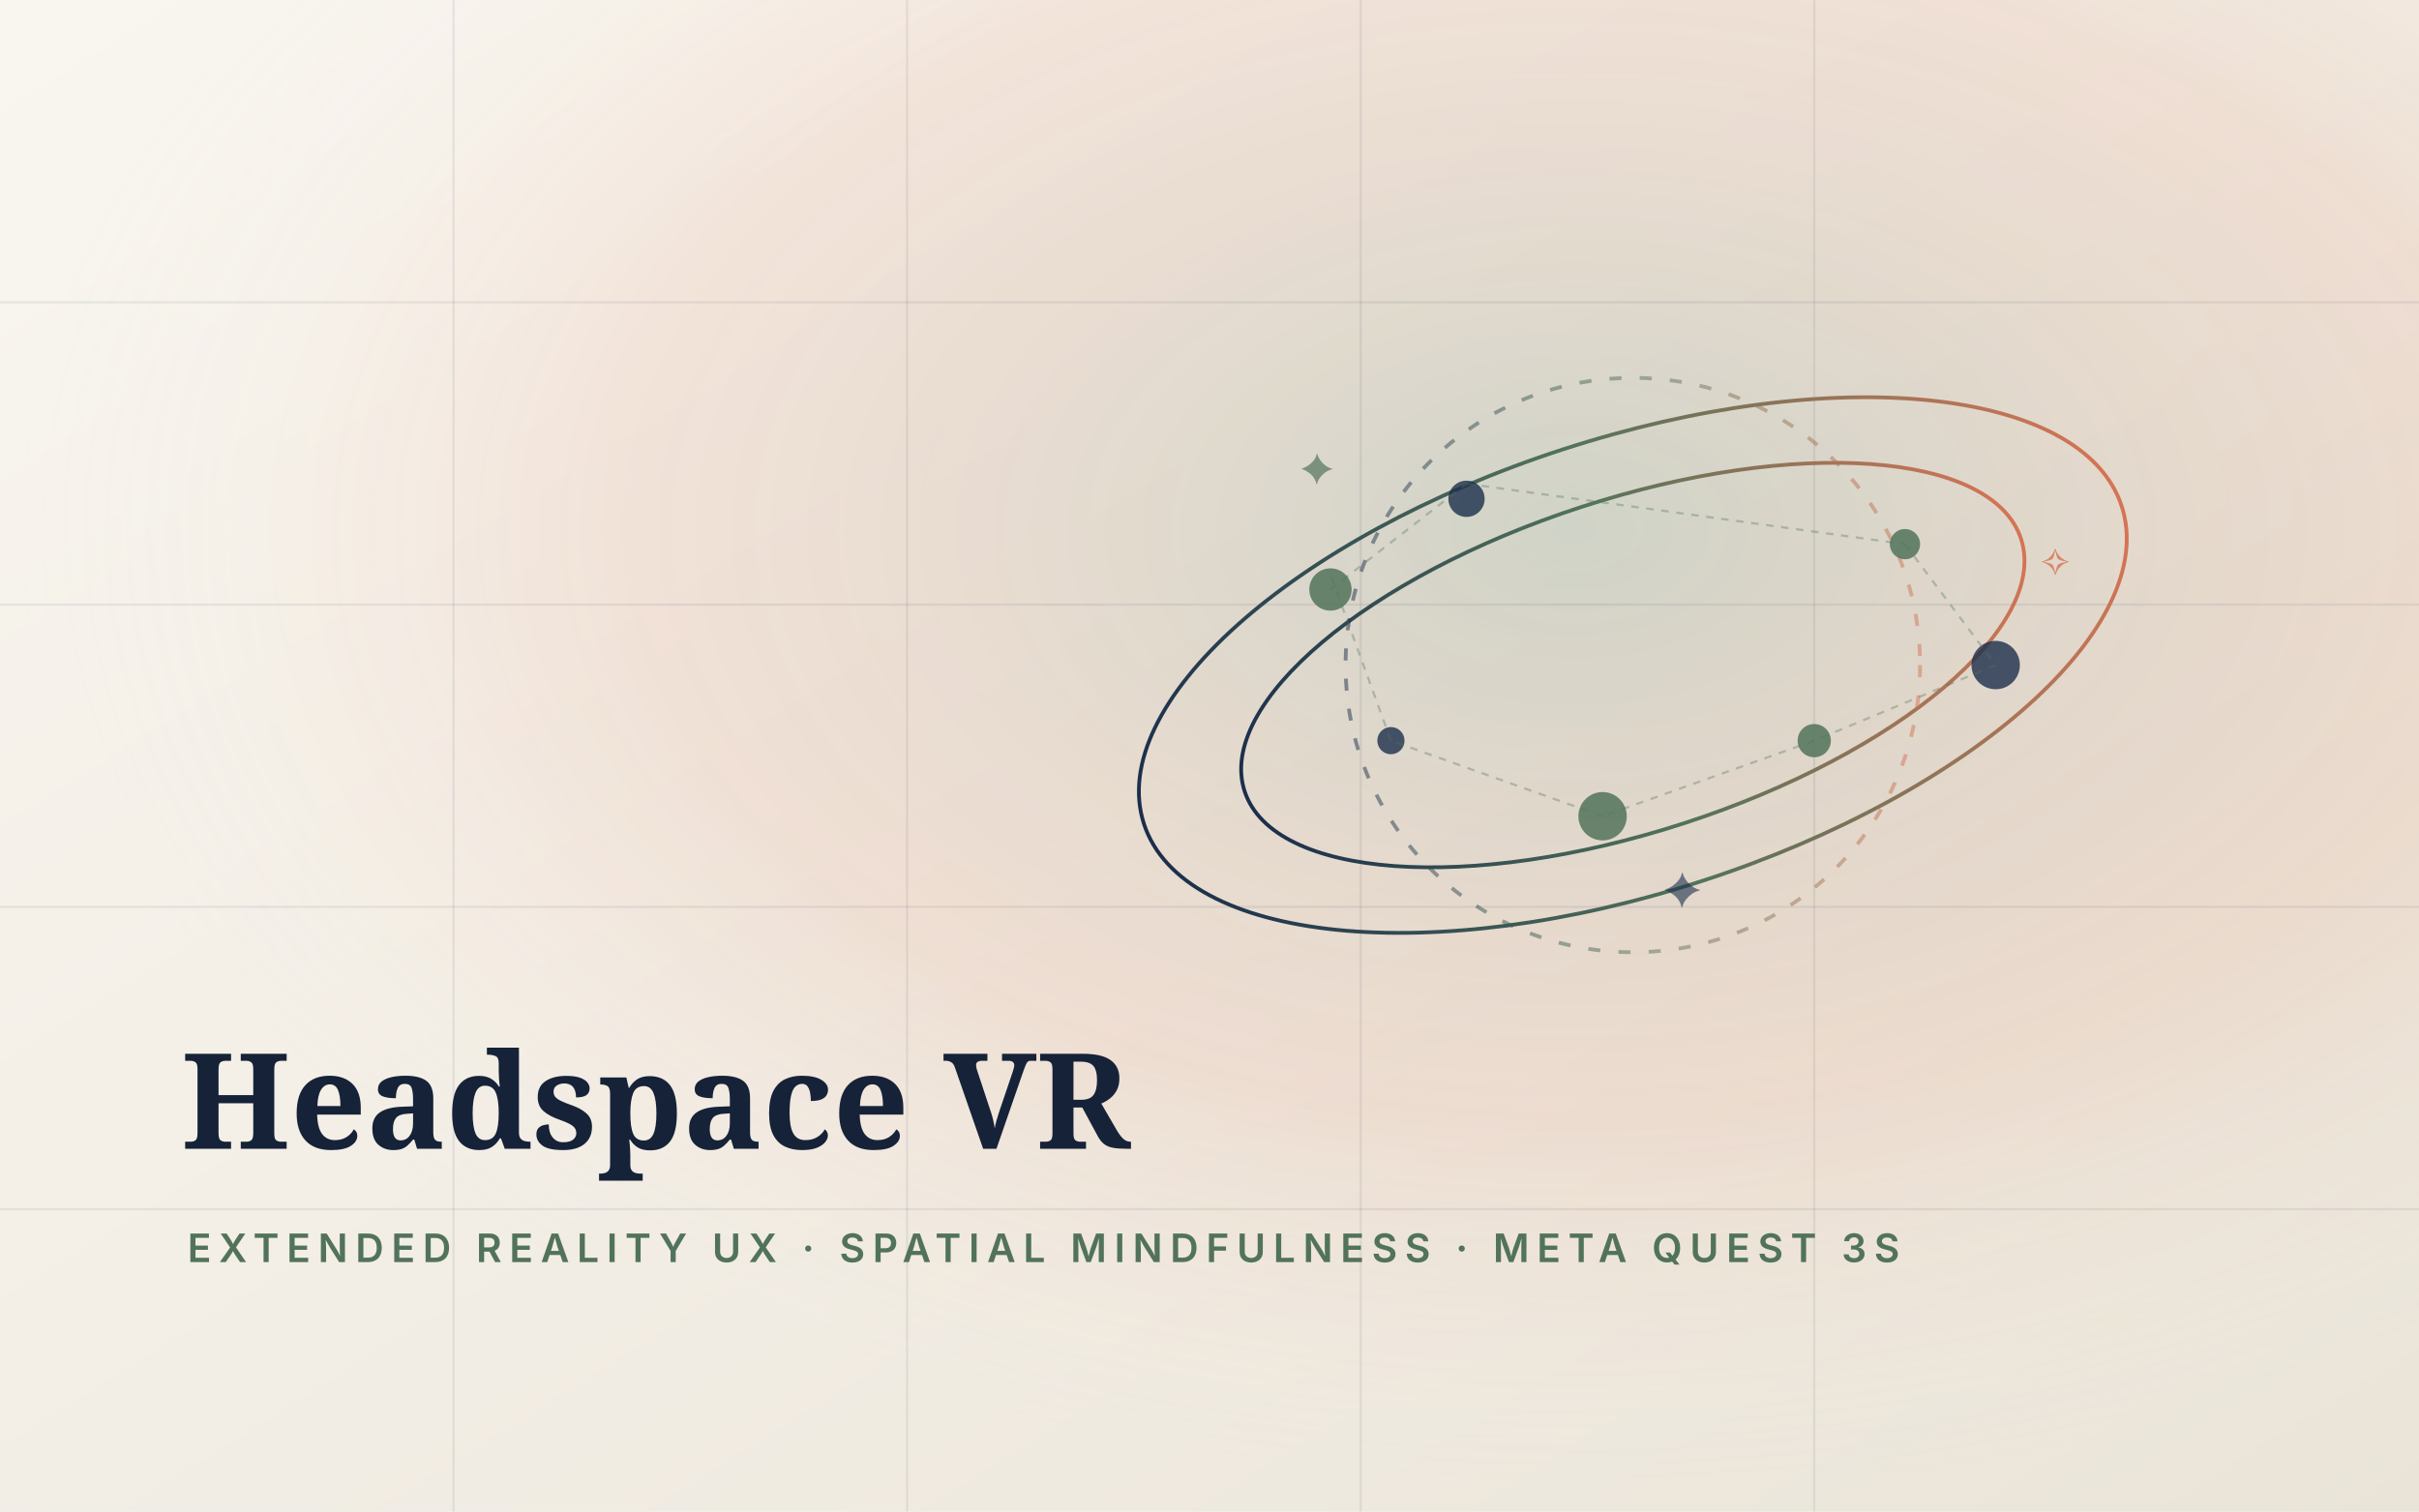
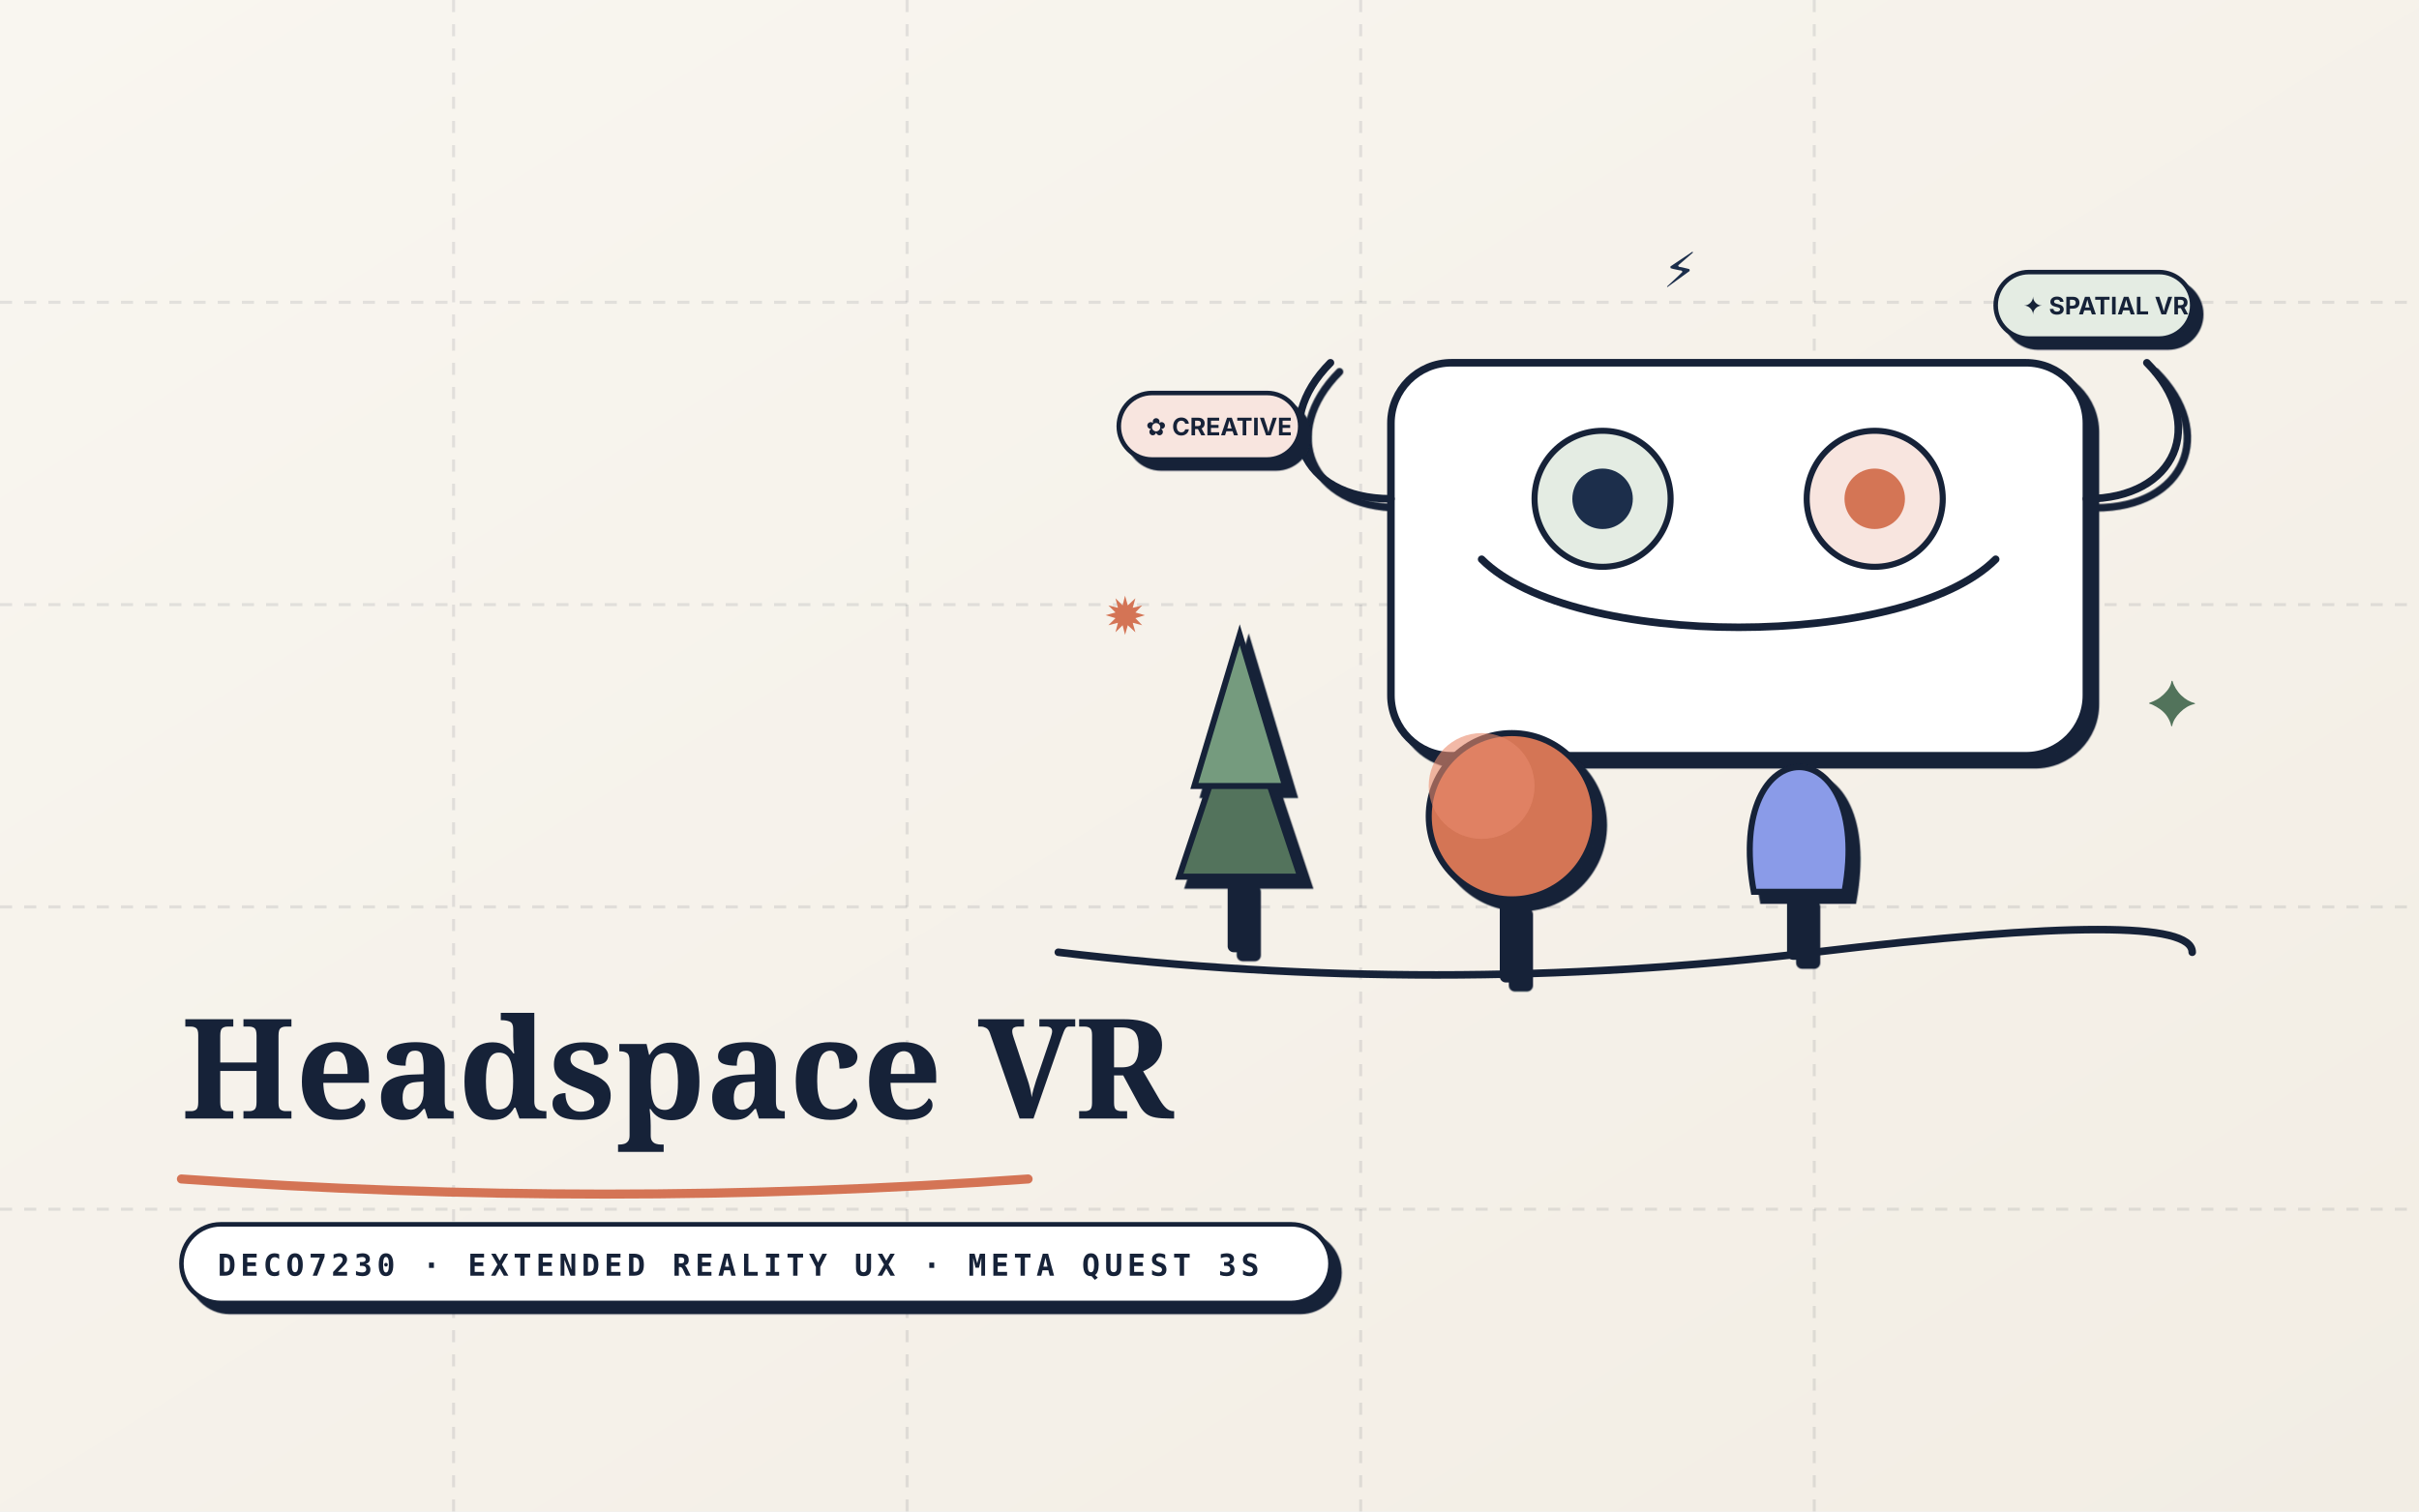
<svg xmlns="http://www.w3.org/2000/svg" width="1600" height="1000" viewBox="0 0 1600 1000">
  <defs>
    <linearGradient id="vr-bg" x1="0" y1="0" x2="1" y2="1">
      <stop offset="0%" stop-color="#F9F6F0" />
-       <stop offset="55%" stop-color="#F2EDE4" />
-       <stop offset="100%" stop-color="#EAE4D8" />
+       <stop offset="100%" stop-color="#F2EDE4" />
    </linearGradient>
-     <radialGradient id="sage-glow" cx="65%" cy="35%" r="65%">
-       <stop offset="0%" stop-color="#52735B" stop-opacity=".22" />
-       <stop offset="60%" stop-color="#D47455" stop-opacity=".12" />
-       <stop offset="100%" stop-color="#F9F6F0" stop-opacity="0" />
-     </radialGradient>
-     <linearGradient id="navy-sage-grad" x1="0" y1="0" x2="1" y2="0">
-       <stop offset="0%" stop-color="#1B2E4B" />
-       <stop offset="50%" stop-color="#52735B" />
-       <stop offset="100%" stop-color="#D47455" />
-     </linearGradient>
+     <filter id="hard-shadow" x="-10%" y="-10%" width="130%" height="130%">
+       <feDropShadow dx="6" dy="6" stdDeviation="0" flood-color="#162238" flood-opacity="1" />
+     </filter>
  </defs>
  <rect width="1600" height="1000" fill="url(#vr-bg)" />
-   <rect width="1600" height="1000" fill="url(#sage-glow)" />
-   <g fill="none" stroke="#1B2E4B" stroke-opacity=".08" stroke-width="1.5">
+   <g fill="none" stroke="#162238" stroke-opacity=".1" stroke-width="2" stroke-dasharray="8 8">
    <line x1="0" y1="200" x2="1600" y2="200" />
    <line x1="0" y1="400" x2="1600" y2="400" />
    <line x1="0" y1="600" x2="1600" y2="600" />
    <line x1="0" y1="800" x2="1600" y2="800" />
    <line x1="300" y1="0" x2="300" y2="1000" />
    <line x1="600" y1="0" x2="600" y2="1000" />
    <line x1="900" y1="0" x2="900" y2="1000" />
    <line x1="1200" y1="0" x2="1200" y2="1000" />
  </g>
-   <g fill="none" stroke="url(#navy-sage-grad)" stroke-width="2.5">
-     <ellipse cx="1080" cy="440" rx="340" ry="150" transform="rotate(-18 1080 440)" />
-     <ellipse cx="1080" cy="440" rx="270" ry="110" transform="rotate(-18 1080 440)" />
-     <circle cx="1080" cy="440" r="190" stroke-dasharray="8 12" opacity=".5" />
+   <g filter="url(#hard-shadow)">
+     <rect x="920" y="240" width="460" height="260" rx="40" fill="#FFFFFF" stroke="#162238" stroke-width="5" />
+     <path d="M 980 370 C 1040 430, 1260 430, 1320 370" fill="none" stroke="#162238" stroke-width="5" stroke-linecap="round" />
+     <circle cx="1060" cy="330" r="45" fill="#E4ECE3" stroke="#162238" stroke-width="4" />
+     <circle cx="1240" cy="330" r="45" fill="#F8E5DF" stroke="#162238" stroke-width="4" />
+     <circle cx="1060" cy="330" r="20" fill="#1B2E4B" />
+     <circle cx="1240" cy="330" r="20" fill="#D47455" />
+     <path d="M 920 330 C 860 330, 840 280, 880 240" fill="none" stroke="#162238" stroke-width="5" stroke-linecap="round" />
+     <path d="M 1380 330 C 1440 330, 1460 280, 1420 240" fill="none" stroke="#162238" stroke-width="5" stroke-linecap="round" />
  </g>
-   <g fill="#52735B" opacity=".85">
-     <circle cx="880" cy="390" r="14" />
-     <circle cx="1260" cy="360" r="10" />
-     <circle cx="1060" cy="540" r="16" />
-     <circle cx="1200" cy="490" r="11" />
+   <g filter="url(#hard-shadow)">
+     <path d="M 780 580 L 820 460 L 860 580 Z" fill="#52735B" stroke="#162238" stroke-width="4" />
+     <path d="M 790 520 L 820 420 L 850 520 Z" fill="#749B7E" stroke="#162238" stroke-width="4" />
+     <rect x="812" y="580" width="16" height="50" rx="4" fill="#162238" />
  </g>
-   <g fill="#1B2E4B" opacity=".8">
-     <circle cx="970" cy="330" r="12" />
-     <circle cx="1320" cy="440" r="16" />
-     <circle cx="920" cy="490" r="9" />
+   <g filter="url(#hard-shadow)">
+     <circle cx="1000" cy="540" r="55" fill="#D47455" stroke="#162238" stroke-width="4" />
+     <circle cx="980" cy="520" r="35" fill="#E88B6D" opacity=".6" />
+     <rect x="992" y="595" width="16" height="55" rx="4" fill="#162238" />
  </g>
-   <g fill="none" stroke="#52735B" stroke-opacity=".35" stroke-width="1.5" stroke-dasharray="5 5">
-     <line x1="880" y1="390" x2="970" y2="320" />
-     <line x1="970" y1="320" x2="1260" y2="360" />
-     <line x1="1260" y1="360" x2="1320" y2="440" />
-     <line x1="1320" y1="440" x2="1200" y2="490" />
-     <line x1="1200" y1="490" x2="1060" y2="540" />
-     <line x1="1060" y1="540" x2="920" y2="490" />
-     <line x1="920" y1="490" x2="880" y2="380" />
+   <g filter="url(#hard-shadow)">
+     <path d="M 1160 590 C 1140 480, 1240 480, 1220 590 Z" fill="#8A9BE8" stroke="#162238" stroke-width="4" />
+     <rect x="1182" y="590" width="16" height="45" rx="4" fill="#162238" />
  </g>
-   <text x="860" y="320" fill="#52735B" font-size="28" opacity=".7">✦</text>
-   <text x="1350" y="380" fill="#D47455" font-size="24" opacity=".8">✧</text>
-   <text x="1100" y="600" fill="#1B2E4B" font-size="32" opacity=".6">✦</text>
-   <text x="120" y="760" fill="#162238" font-family="'Bodoni Moda', 'Georgia', serif" font-size="88" font-weight="600">Headspace VR</text>
-   <text x="124" y="835" fill="#52735B" font-family="'Inter', sans-serif" font-size="26" font-weight="600" letter-spacing="5">EXTENDED REALITY UX · SPATIAL MINDFULNESS · META QUEST 3S</text>
+   <path d="M 700 630 Q 950 660, 1200 630 T 1450 630" fill="none" stroke="#162238" stroke-width="5" stroke-linecap="round" />
+   <g transform="translate(740, 260)" filter="url(#hard-shadow)">
+     <rect x="0" y="0" width="120" height="44" rx="22" fill="#F8E5DF" stroke="#162238" stroke-width="3" />
+     <text x="18" y="28" fill="#162238" font-family="'Inter', sans-serif" font-size="16" font-weight="700">✿ CREATIVE</text>
+   </g>
+   <g transform="translate(1320, 180)" filter="url(#hard-shadow)">
+     <rect x="0" y="0" width="130" height="44" rx="22" fill="#E4ECE3" stroke="#162238" stroke-width="3" />
+     <text x="18" y="28" fill="#162238" font-family="'Inter', sans-serif" font-size="16" font-weight="700">✦ SPATIAL VR</text>
+   </g>
+   <text x="730" y="420" fill="#D47455" font-size="36">✹</text>
+   <text x="1420" y="480" fill="#52735B" font-size="42">✦</text>
+   <text x="1100" y="190" fill="#1B2E4B" font-size="32">⚡</text>
+   <path d="M 120 780 Q 400 800, 680 780" fill="none" stroke="#D47455" stroke-width="6" stroke-linecap="round" />
+   <text x="120" y="740" fill="#162238" font-family="'Bodoni Moda', 'Georgia', serif" font-size="92" font-weight="700">Headspace VR</text>
+   <g transform="translate(120, 810)" filter="url(#hard-shadow)">
+     <rect x="0" y="0" width="760" height="52" rx="26" fill="#FFF" stroke="#162238" stroke-width="3" />
+     <text x="24" y="34" fill="#162238" font-family="'JetBrains Mono', monospace" font-size="20" font-weight="700" letter-spacing="3">DECO7230 · EXTENDED REALITY UX · META QUEST 3S</text>
+   </g>
</svg>
